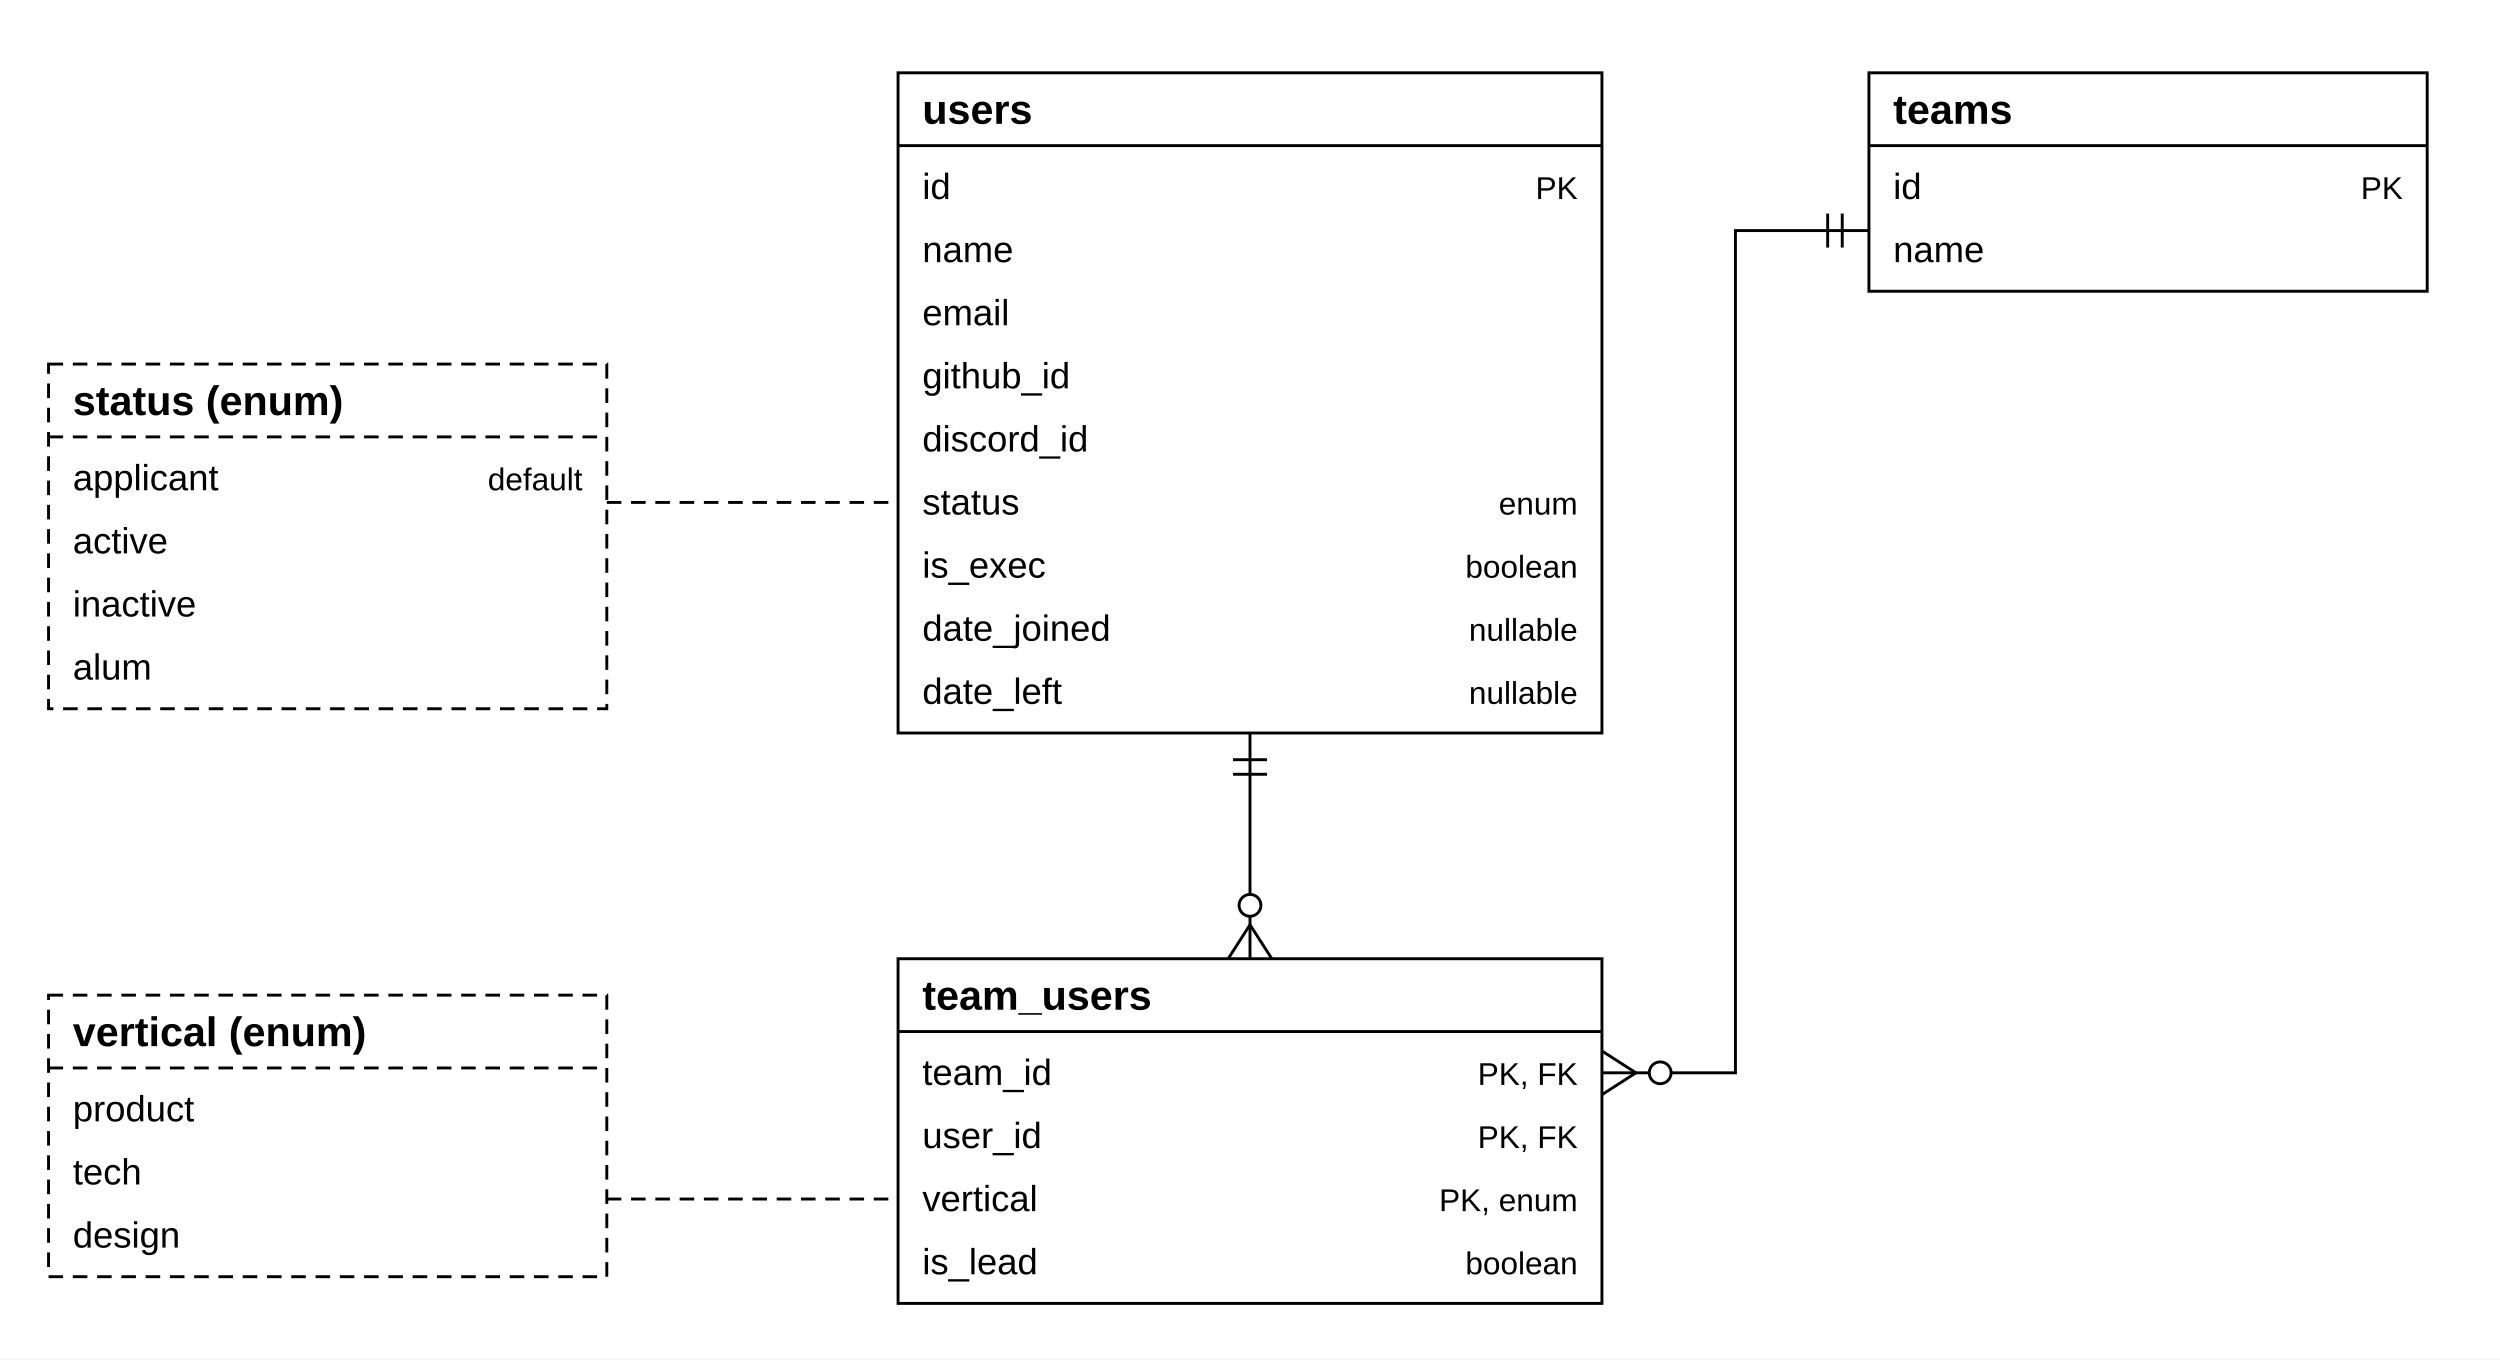
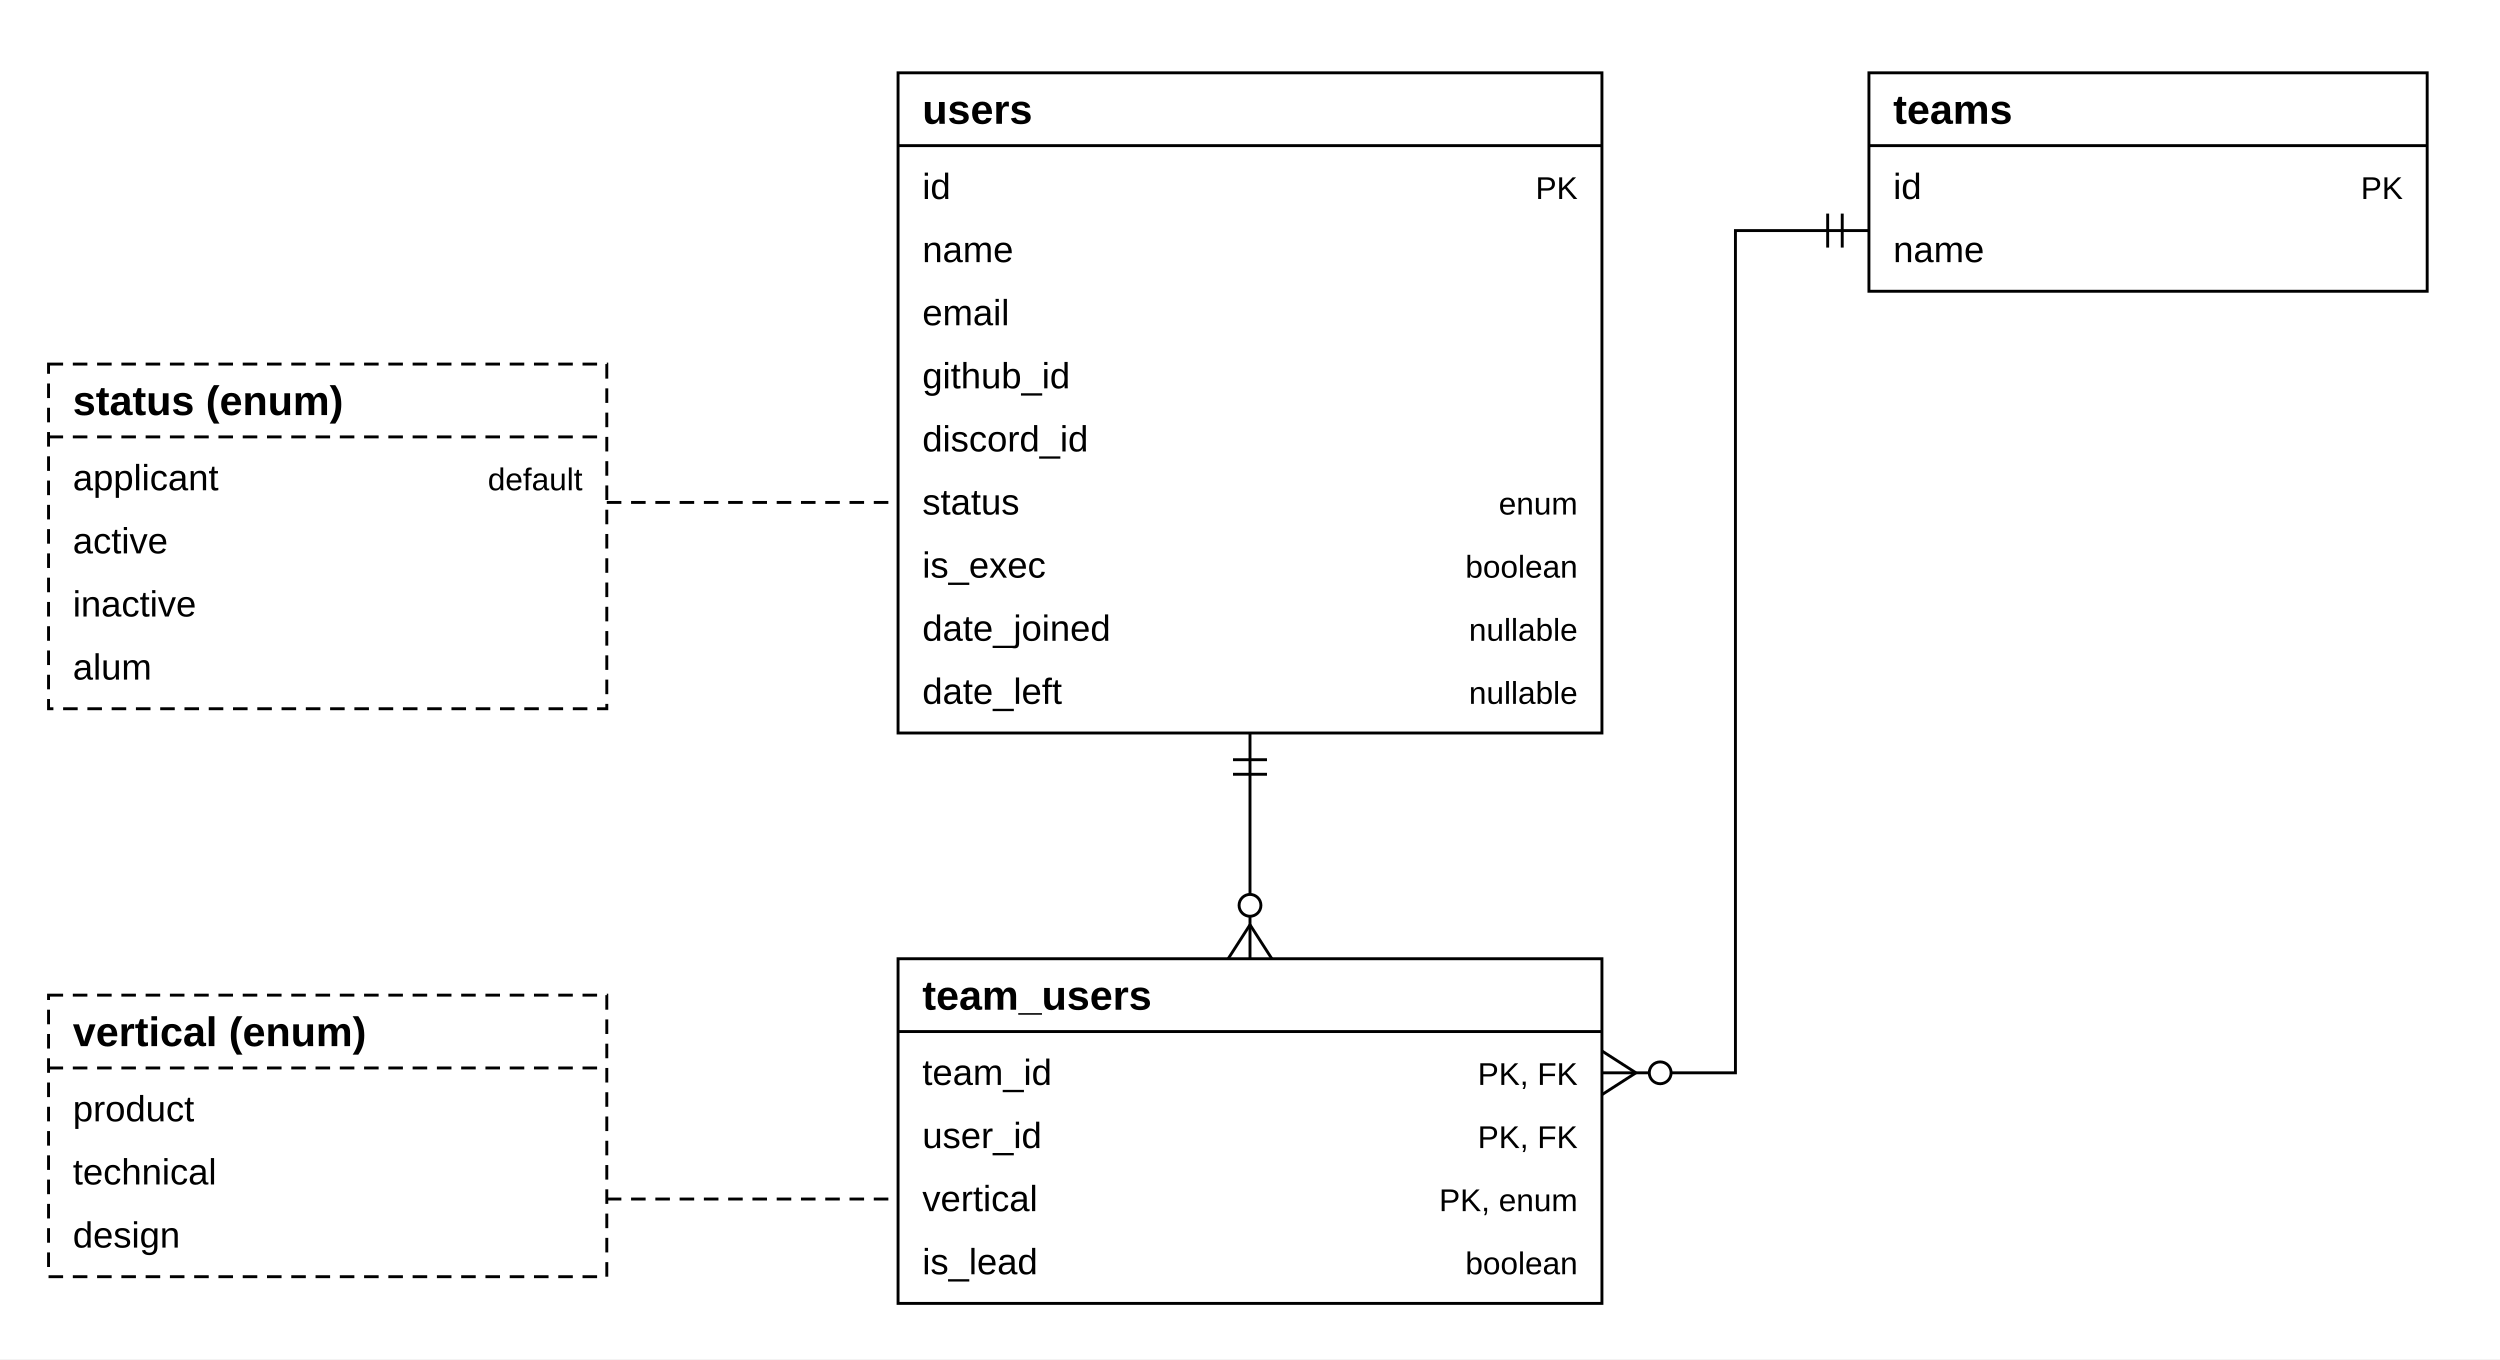
<svg xmlns="http://www.w3.org/2000/svg" width="1030" height="560" viewBox="0 0 1030 560" font-family="Arial, Helvetica, sans-serif">
  <rect width="1030" height="560" fill="#ffffff" />
  <g fill="none" stroke="#000" stroke-width="1.2">
    <rect x="20" y="150" width="230" height="142" stroke-dasharray="6 4" />
    <line x1="20" y1="180" x2="250" y2="180" stroke-dasharray="6 4" />
    <rect x="370" y="30" width="290" height="272" />
    <line x1="370" y1="60" x2="660" y2="60" />
    <rect x="770" y="30" width="230" height="90" />
    <line x1="770" y1="60" x2="1000" y2="60" />
    <rect x="20" y="410" width="230" height="116" stroke-dasharray="6 4" />
    <line x1="20" y1="440" x2="250" y2="440" stroke-dasharray="6 4" />
    <rect x="370" y="395" width="290" height="142" />
    <line x1="370" y1="425" x2="660" y2="425" />
  </g>
  <g font-size="17" font-weight="bold" fill="#000">
    <text x="30" y="171">status (enum)</text>
    <text x="380" y="51">users</text>
    <text x="780" y="51">teams</text>
    <text x="30" y="431">vertical (enum)</text>
    <text x="380" y="416">team_users</text>
  </g>
  <g font-size="15" fill="#000">
    <text x="30" y="202">applicant</text>
    <text x="30" y="228">active</text>
    <text x="30" y="254">inactive</text>
    <text x="30" y="280">alum</text>
    <text x="380" y="82">id</text>
    <text x="380" y="108">name</text>
    <text x="380" y="134">email</text>
    <text x="380" y="160">github_id</text>
    <text x="380" y="186">discord_id</text>
    <text x="380" y="212">status</text>
    <text x="380" y="238">is_exec</text>
    <text x="380" y="264">date_joined</text>
    <text x="380" y="290">date_left</text>
    <text x="780" y="82">id</text>
    <text x="780" y="108">name</text>
    <text x="30" y="462">product</text>
-     <text x="30" y="488">tech</text>
+     <text x="30" y="488">technical</text>
    <text x="30" y="514">design</text>
    <text x="380" y="447">team_id</text>
    <text x="380" y="473">user_id</text>
    <text x="380" y="499">vertical</text>
    <text x="380" y="525">is_lead</text>
  </g>
  <g font-size="13" fill="#000" text-anchor="end">
    <text x="240" y="202">default</text>
    <text x="650" y="82">PK</text>
    <text x="650" y="212">enum</text>
    <text x="650" y="238">boolean</text>
    <text x="650" y="264">nullable</text>
    <text x="650" y="290">nullable</text>
    <text x="990" y="82">PK</text>
    <text x="650" y="447">PK, FK</text>
    <text x="650" y="473">PK, FK</text>
    <text x="650" y="499">PK, enum</text>
    <text x="650" y="525">boolean</text>
  </g>
  <g fill="none" stroke="#000" stroke-width="1.2">
    <line x1="250" y1="207" x2="370" y2="207" stroke-dasharray="6 4" />
    <line x1="250" y1="494" x2="370" y2="494" stroke-dasharray="6 4" />
    <line x1="515" y1="302" x2="515" y2="395" />
    <line x1="508" y1="313" x2="522" y2="313" />
    <line x1="508" y1="319" x2="522" y2="319" />
    <circle cx="515" cy="373" r="4.5" fill="#fff" />
    <line x1="515" y1="381" x2="506" y2="395" />
    <line x1="515" y1="381" x2="524" y2="395" />
    <polyline points="770,95 715,95 715,442 660,442" />
    <line x1="759" y1="88" x2="759" y2="102" />
    <line x1="753" y1="88" x2="753" y2="102" />
    <circle cx="684" cy="442" r="4.5" fill="#fff" />
    <line x1="674" y1="442" x2="660" y2="433" />
    <line x1="674" y1="442" x2="660" y2="451" />
  </g>
</svg>
